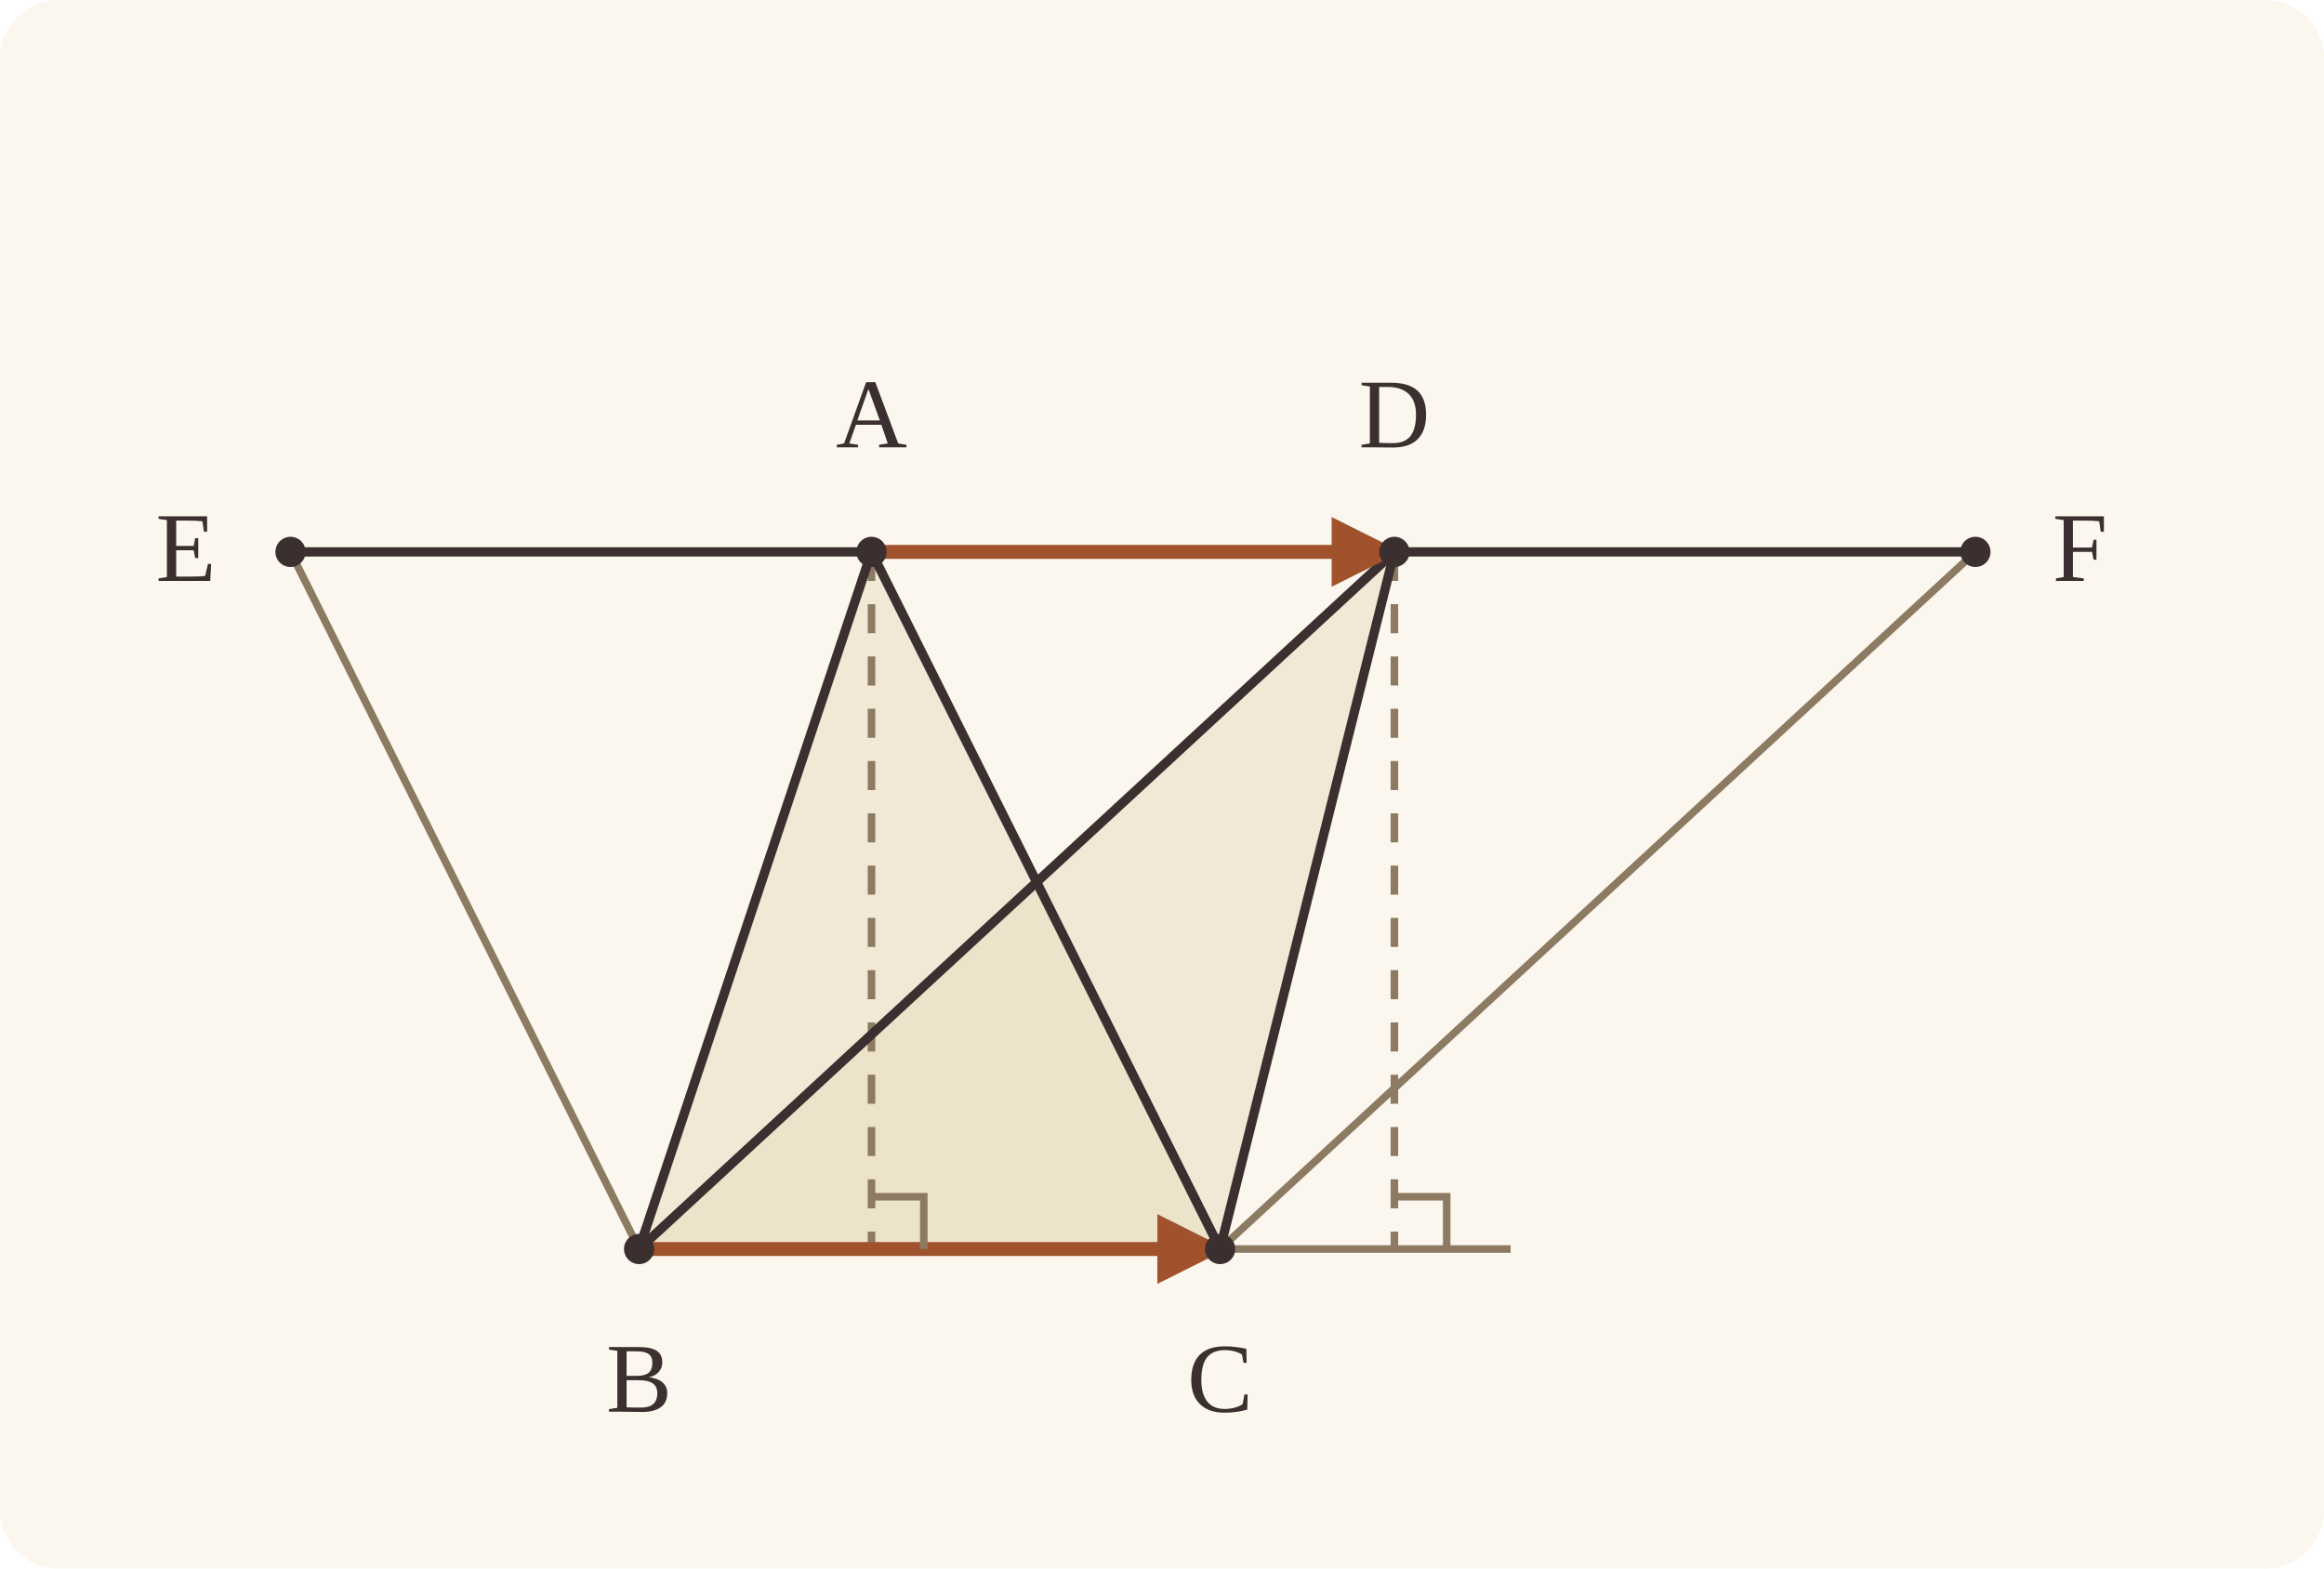
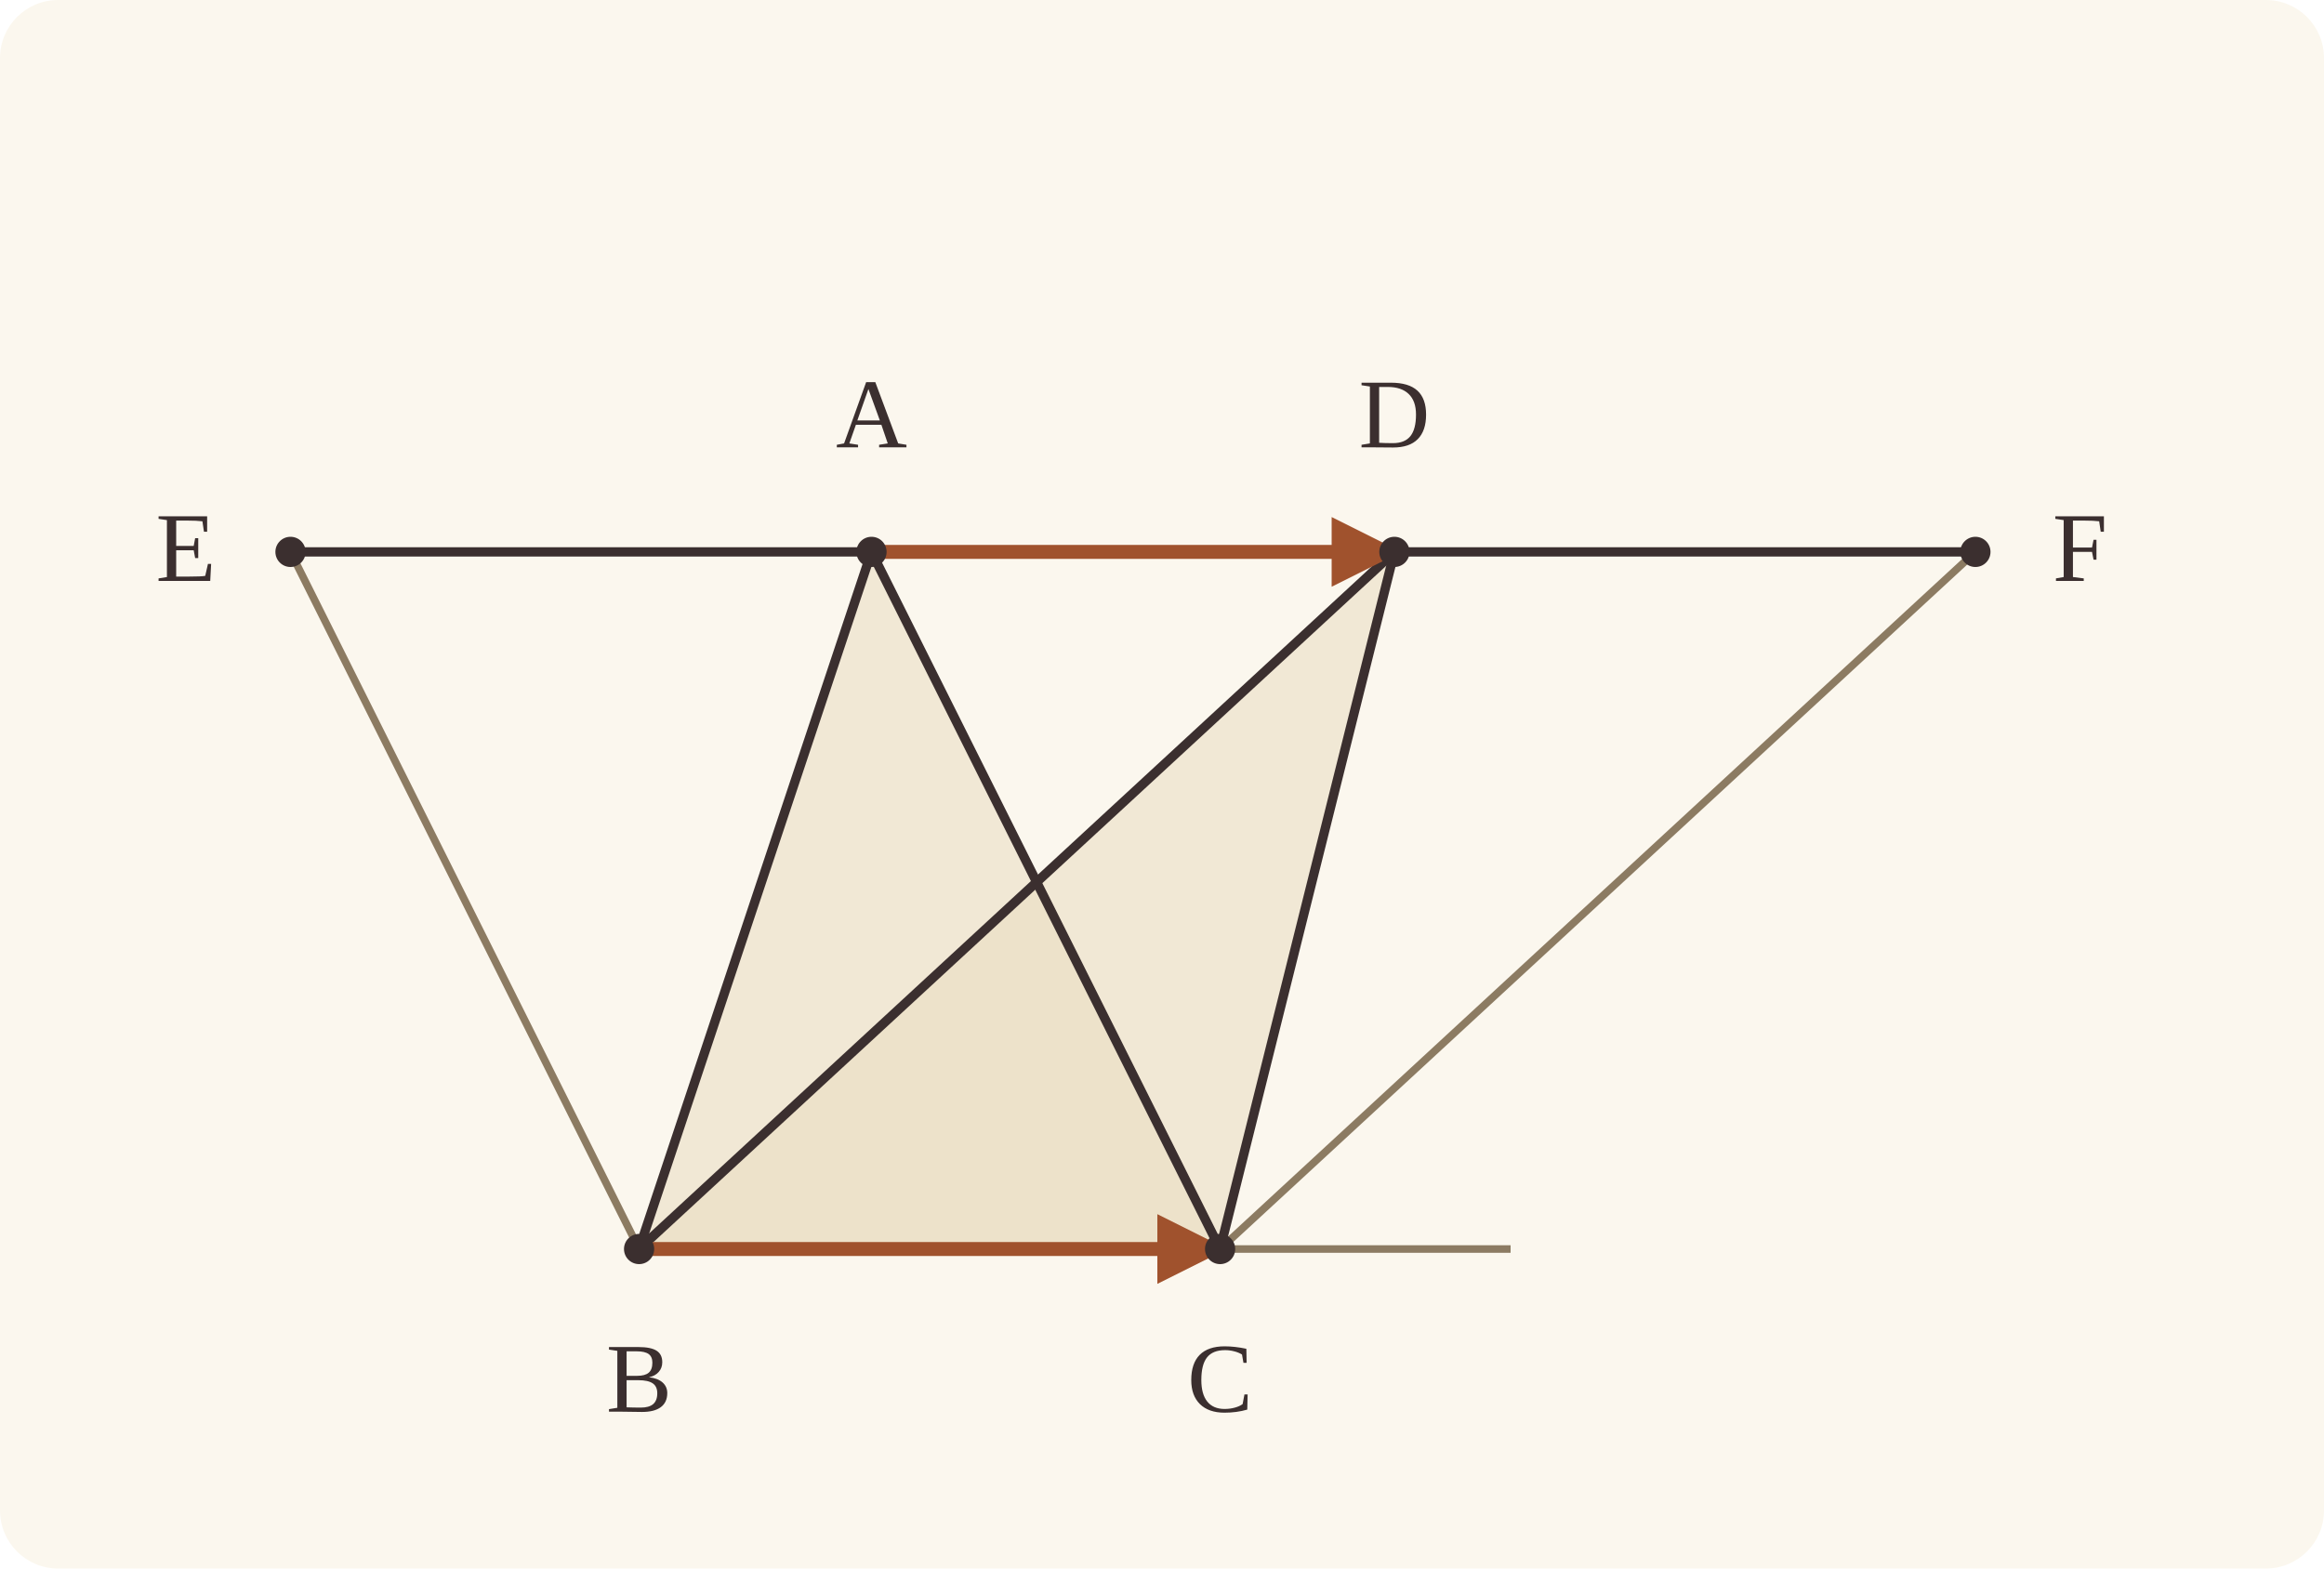
<svg xmlns="http://www.w3.org/2000/svg" viewBox="0 0 400 270" font-family="Georgia, 'Times New Roman', serif" font-size="17" width="400" height="270">
  <rect x="0" y="0" width="400" height="270" rx="10" fill="#fbf7ee" />
  <defs>
    <marker id="head" viewBox="0 0 10 10" refX="9" refY="5" markerWidth="5" markerHeight="5" orient="auto-start-reverse">
      <path d="M 0 0 L 10 5 L 0 10 z" fill="#a0522d" />
    </marker>
  </defs>
  <polygon points="150,95 110,215 210,215" fill="#e9dcc0" fill-opacity="0.55" />
  <polygon points="240,95 110,215 210,215" fill="#e9dcc0" fill-opacity="0.55" />
  <line x1="50" y1="95" x2="110" y2="215" stroke="#8c7b62" stroke-width="1.3" />
  <line x1="340" y1="95" x2="210" y2="215" stroke="#8c7b62" stroke-width="1.3" />
  <line x1="210" y1="215" x2="260" y2="215" stroke="#8c7b62" stroke-width="1.3" />
-   <line x1="150" y1="95" x2="150" y2="215" stroke="#8c7b62" stroke-width="1.3" stroke-dasharray="5 4" />
-   <line x1="240" y1="95" x2="240" y2="215" stroke="#8c7b62" stroke-width="1.3" stroke-dasharray="5 4" />
  <line x1="50" y1="95" x2="340" y2="95" stroke="#3b2f2f" stroke-width="1.6" />
  <line x1="150" y1="95" x2="110" y2="215" stroke="#3b2f2f" stroke-width="1.6" />
  <line x1="150" y1="95" x2="210" y2="215" stroke="#3b2f2f" stroke-width="1.6" />
  <line x1="240" y1="95" x2="110" y2="215" stroke="#3b2f2f" stroke-width="1.6" />
  <line x1="240" y1="95" x2="210" y2="215" stroke="#3b2f2f" stroke-width="1.6" />
  <line x1="110" y1="215" x2="210" y2="215" stroke="#a0522d" stroke-width="2.4" marker-end="url(#head)" />
  <line x1="150" y1="95" x2="240" y2="95" stroke="#a0522d" stroke-width="2.4" marker-end="url(#head)" />
-   <polyline points="159,215 159,206 150,206" fill="none" stroke="#8c7b62" stroke-width="1.3" />
-   <polyline points="249,215 249,206 240,206" fill="none" stroke="#8c7b62" stroke-width="1.3" />
  <circle cx="150" cy="95" r="2.6" fill="#3b2f2f" />
  <circle cx="240" cy="95" r="2.6" fill="#3b2f2f" />
  <circle cx="50" cy="95" r="2.6" fill="#3b2f2f" />
  <circle cx="340" cy="95" r="2.6" fill="#3b2f2f" />
  <circle cx="110" cy="215" r="2.6" fill="#3b2f2f" />
  <circle cx="210" cy="215" r="2.6" fill="#3b2f2f" />
  <g fill="#3b2f2f">
    <text x="150" y="77" text-anchor="middle" font-size="17">A</text>
    <text x="240" y="77" text-anchor="middle" font-size="17">D</text>
    <text x="32" y="100" text-anchor="middle" font-size="17">E</text>
    <text x="358" y="100" text-anchor="middle" font-size="17">F</text>
    <text x="110" y="243" text-anchor="middle" font-size="17">B</text>
    <text x="210" y="243" text-anchor="middle" font-size="17">C</text>
  </g>
</svg>
